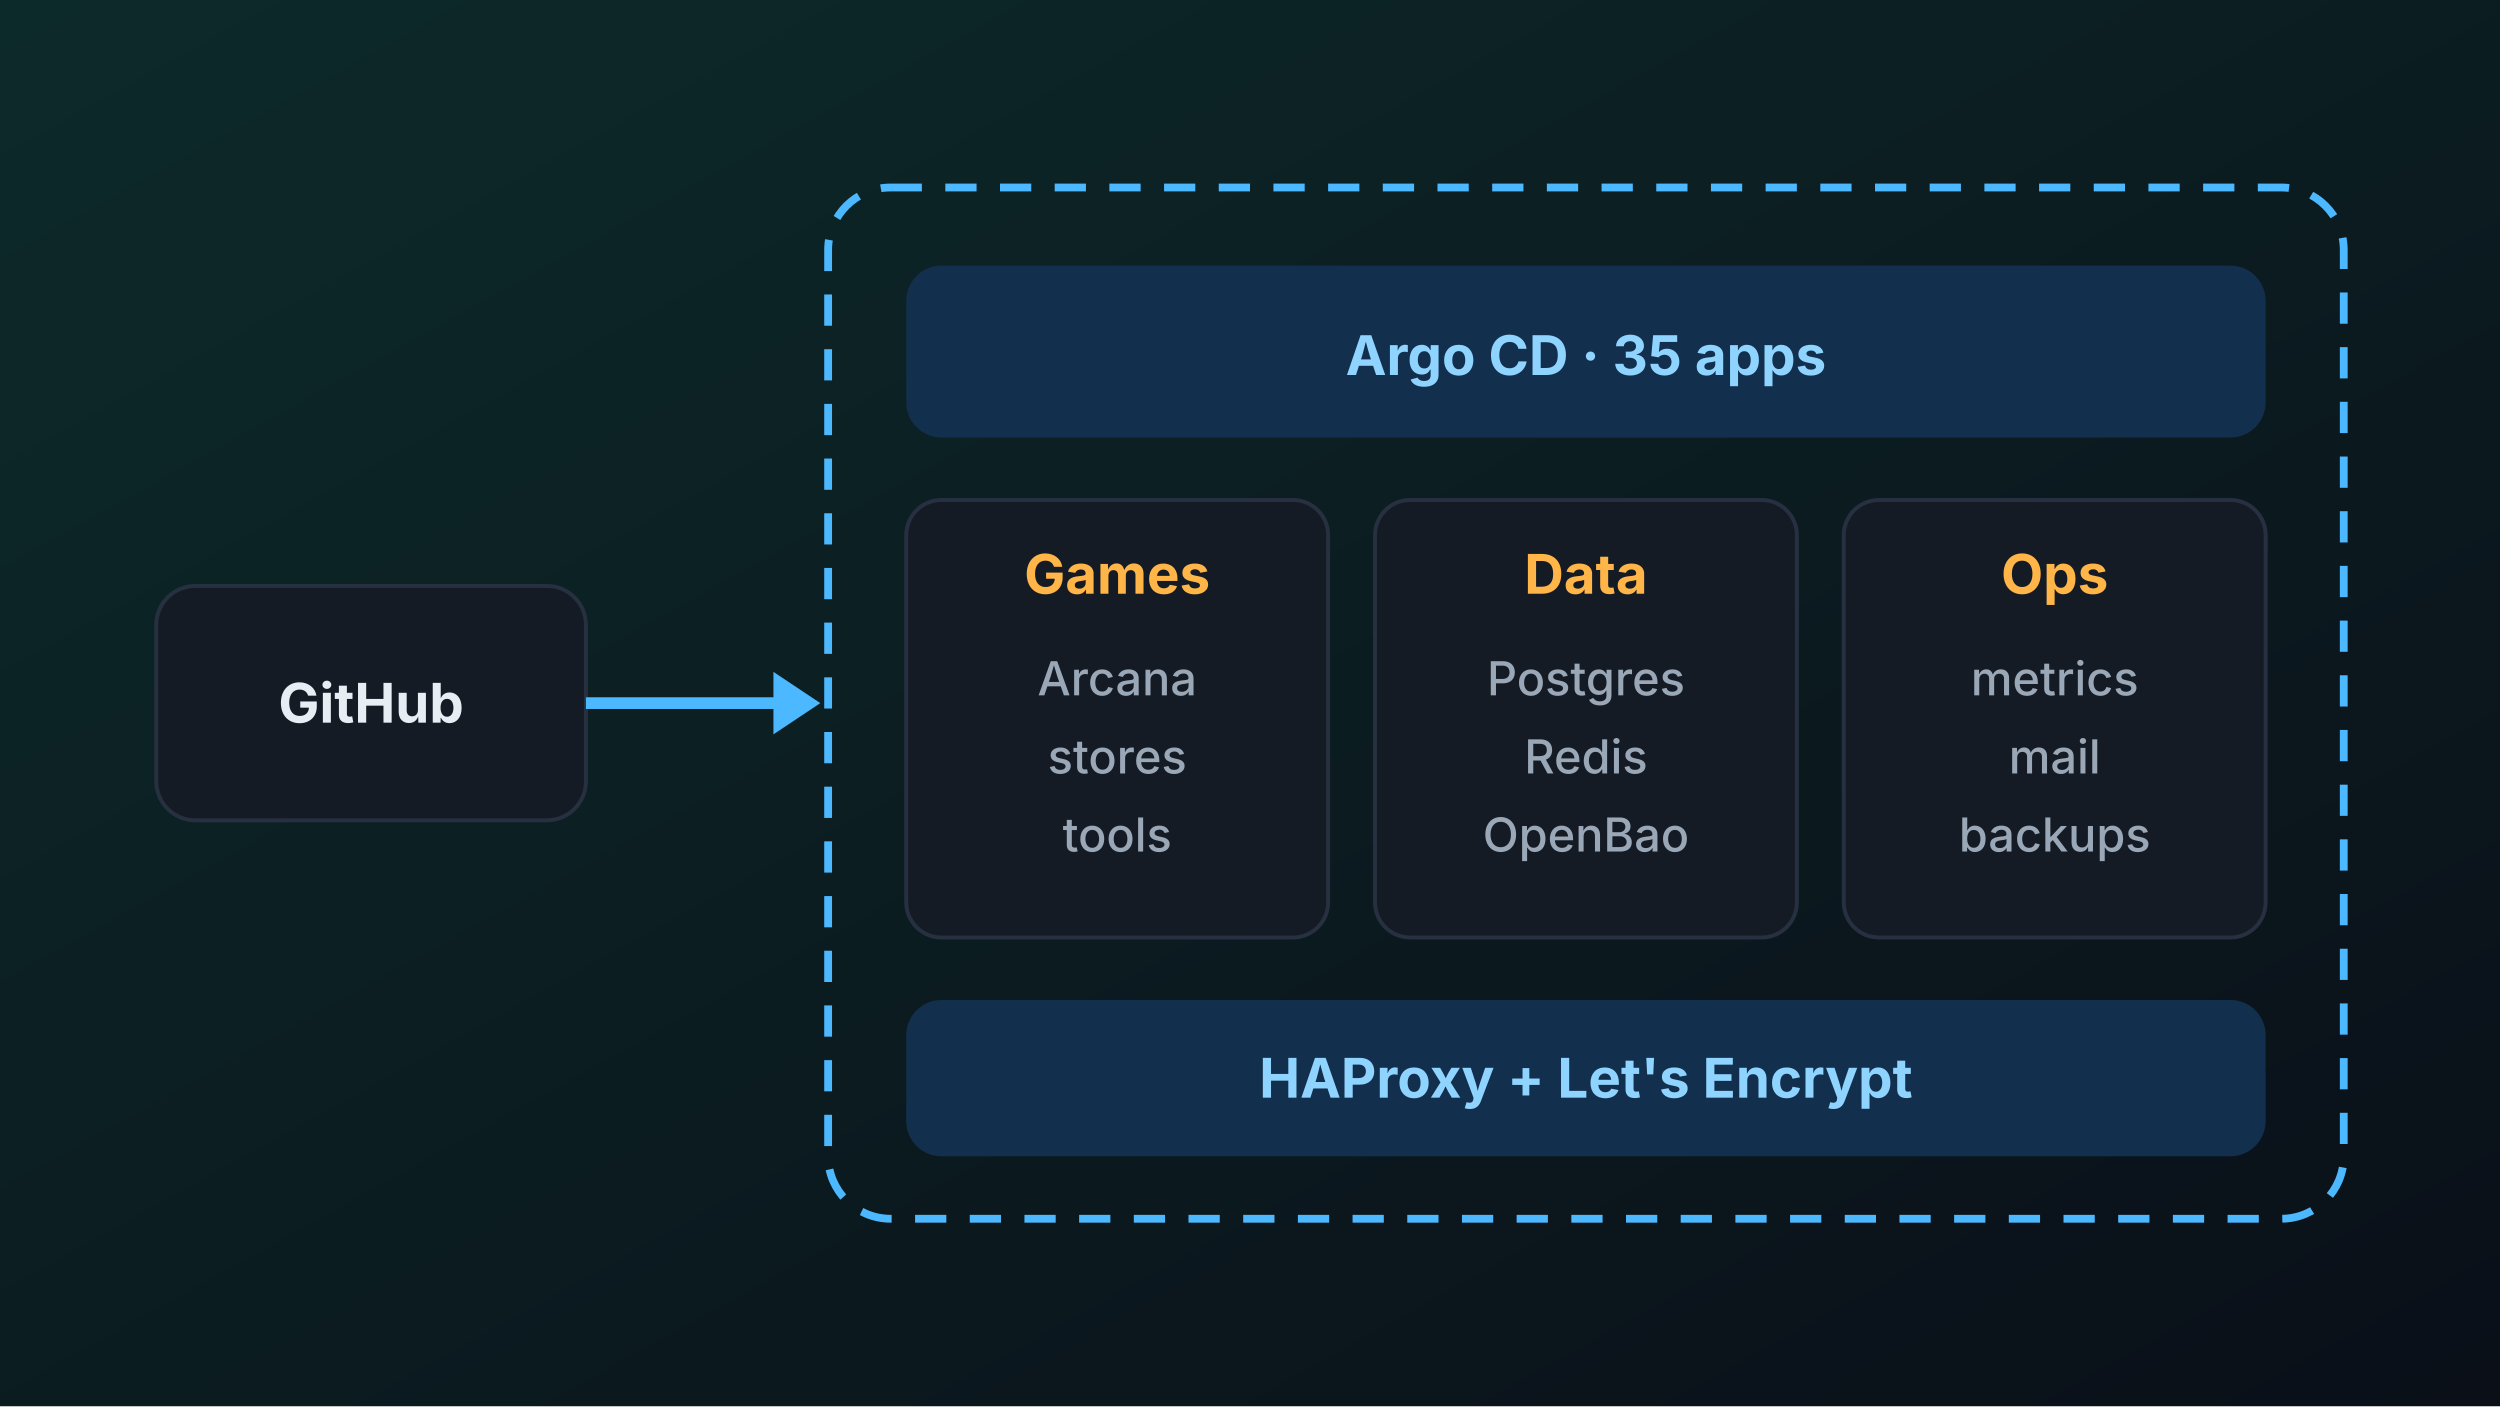
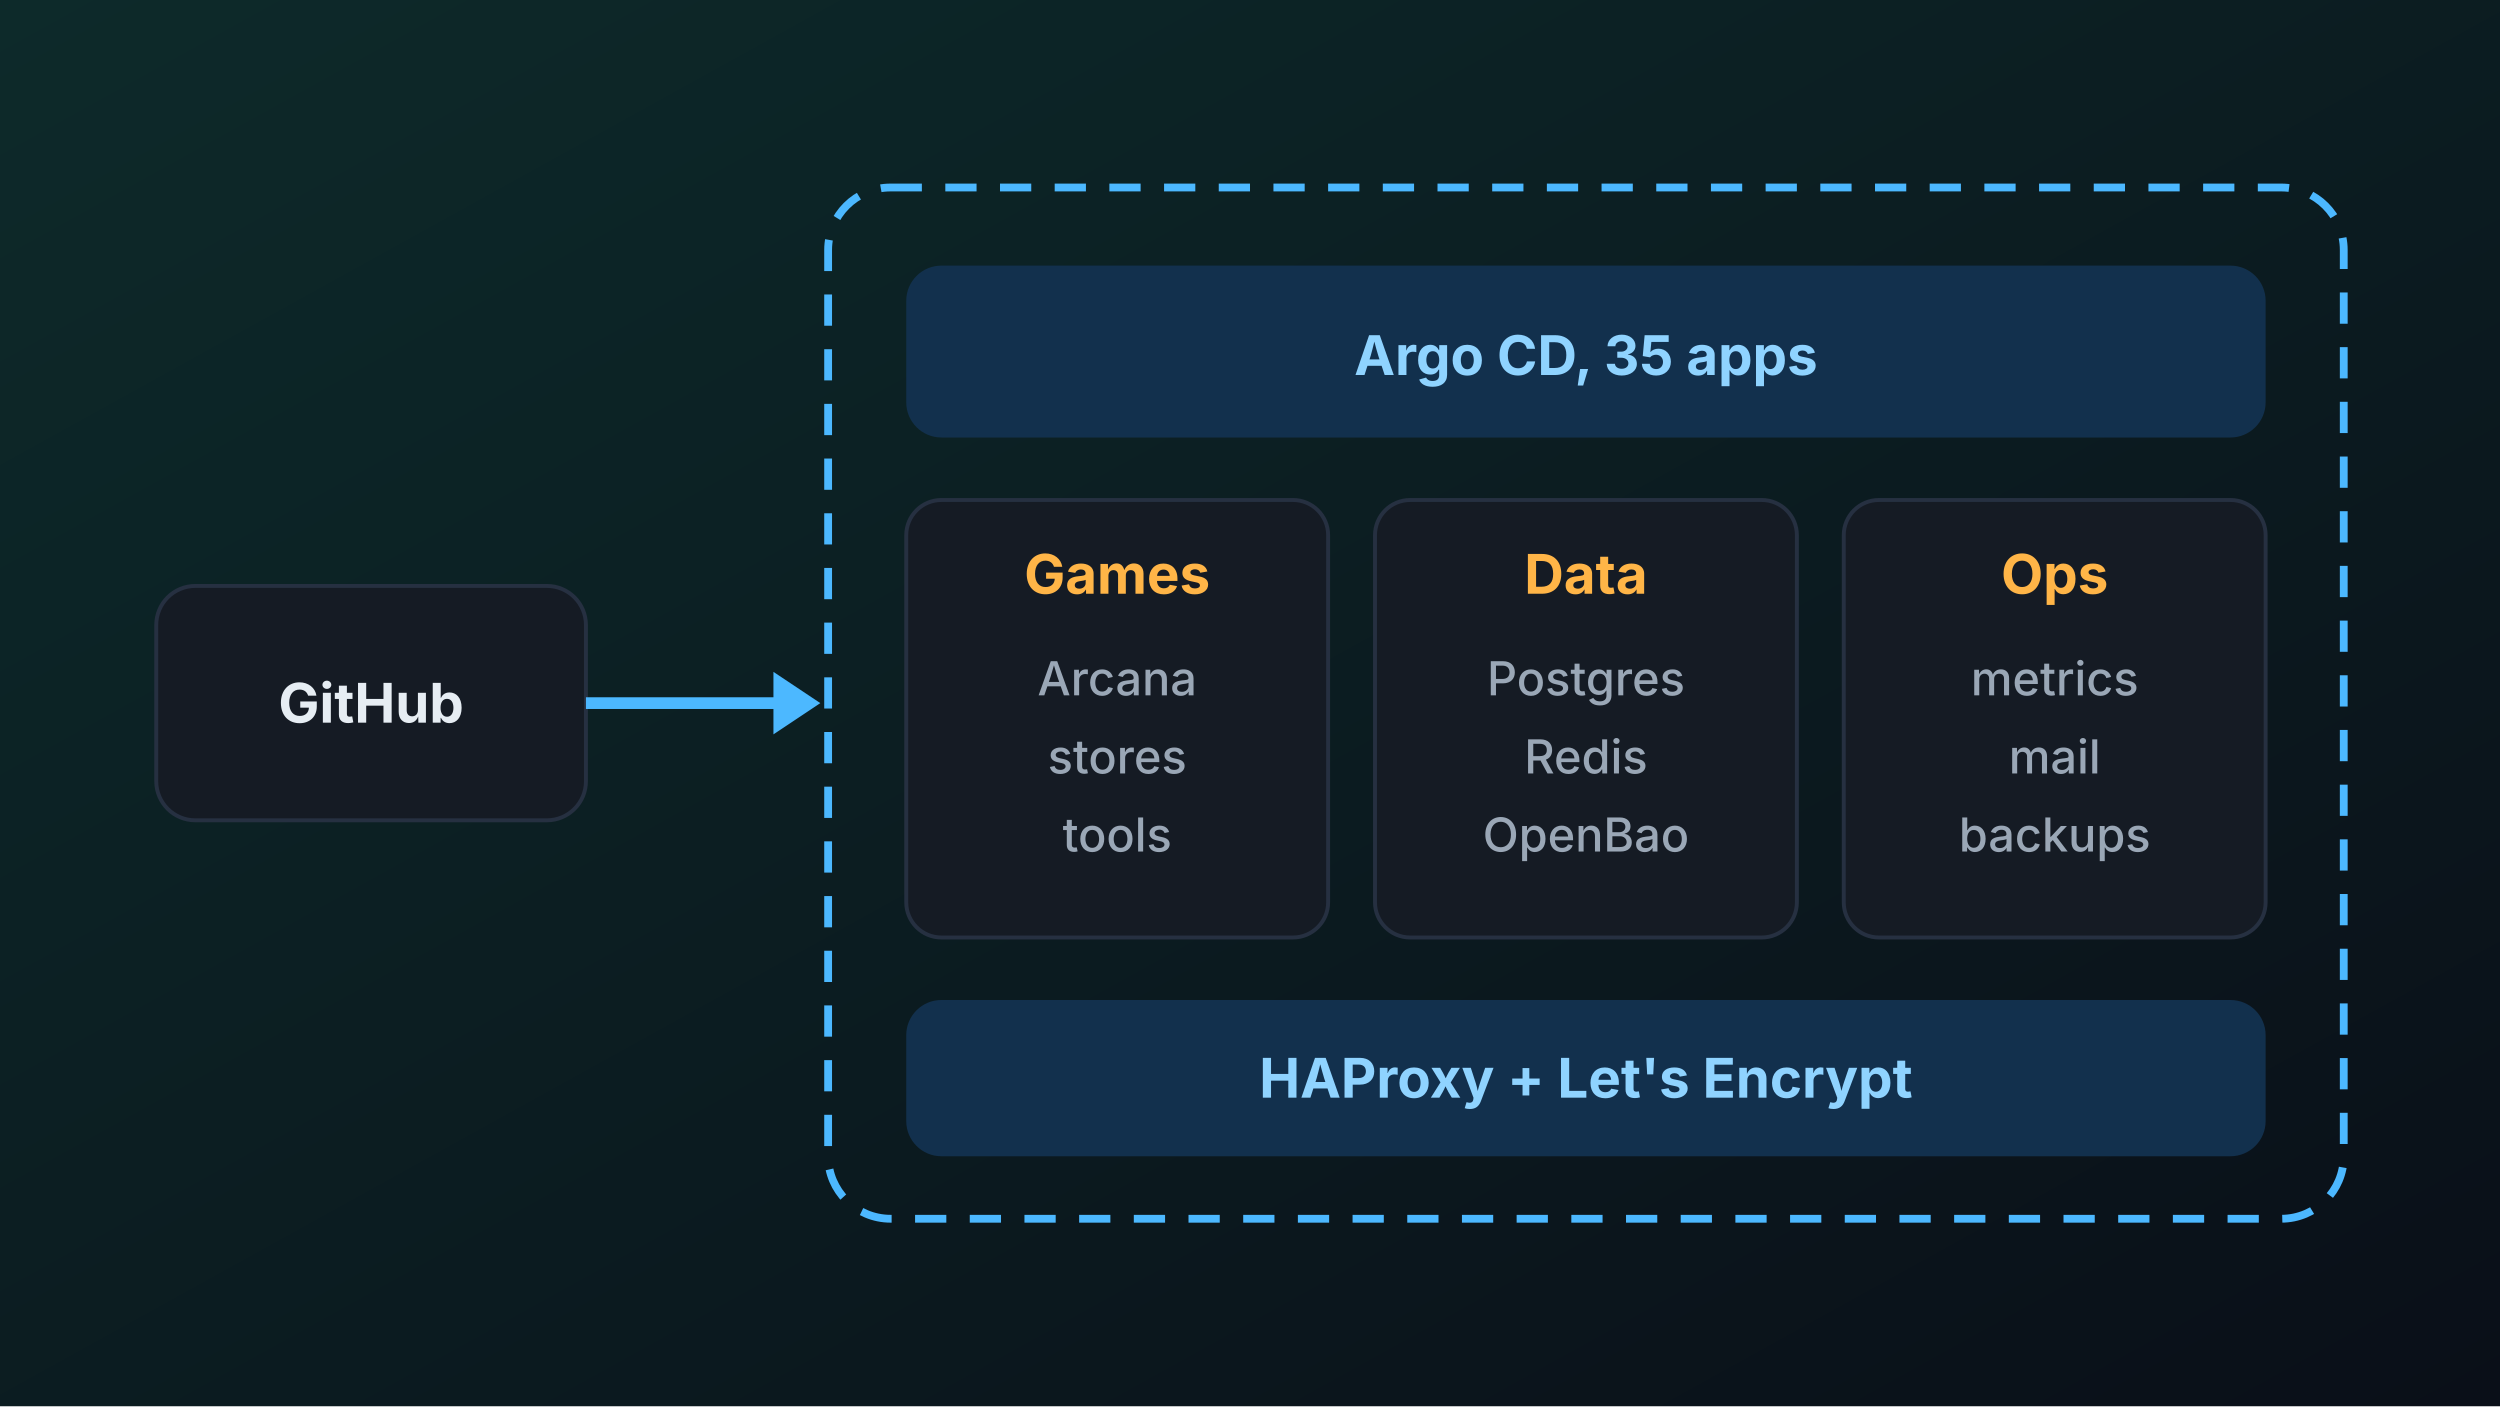
<svg xmlns="http://www.w3.org/2000/svg" viewBox="0 0 640 360">
  <defs>
    <linearGradient id="g" x1="0" y1="0" x2="1" y2="1">
      <stop offset="0" stop-color="#0d2a2a" />
      <stop offset="1" stop-color="#0a0f18" />
    </linearGradient>
  </defs>
  <rect width="640" height="360" fill="url(#g)" />
  <g font-family="Inter,Segoe UI,sans-serif" font-weight="700" font-size="14">
    <rect x="40" y="150" width="110" height="60" rx="10" fill="#151b24" stroke="#263041" />
    <text x="95" y="185" text-anchor="middle" fill="#e6edf3">GitHub</text>
    <path d="M150 180 H200" stroke="#4cb8ff" stroke-width="3" />
    <path d="M198 172 l12 8 -12 8z" fill="#4cb8ff" />
    <rect x="212" y="48" width="388" height="264" rx="16" fill="none" stroke="#4cb8ff" stroke-width="2" stroke-dasharray="8 6" />
    <rect x="232" y="68" width="348" height="44" rx="9" fill="#12304d" />
-     <text x="406" y="96" text-anchor="middle" fill="#8fd3ff">Argo CD · 35 apps</text>
+     <text x="406" y="96" text-anchor="middle" fill="#8fd3ff">Argo CD, 35 apps</text>
    <g fill="#151b24" stroke="#263041">
      <rect x="232" y="128" width="108" height="112" rx="9" />
      <rect x="352" y="128" width="108" height="112" rx="9" />
      <rect x="472" y="128" width="108" height="112" rx="9" />
    </g>
    <text x="286" y="152" text-anchor="middle" fill="#ffb547">Games</text>
    <text x="406" y="152" text-anchor="middle" fill="#ffb547">Data</text>
    <text x="526" y="152" text-anchor="middle" fill="#ffb547">Ops</text>
    <g font-weight="500" font-size="12" fill="#9aa7b6">
      <text x="286" y="178" text-anchor="middle">Arcana</text>
      <text x="286" y="198" text-anchor="middle">stores</text>
      <text x="286" y="218" text-anchor="middle">tools</text>
      <text x="406" y="178" text-anchor="middle">Postgres</text>
      <text x="406" y="198" text-anchor="middle">Redis</text>
      <text x="406" y="218" text-anchor="middle">OpenBao</text>
      <text x="526" y="178" text-anchor="middle">metrics</text>
      <text x="526" y="198" text-anchor="middle">mail</text>
      <text x="526" y="218" text-anchor="middle">backups</text>
    </g>
    <rect x="232" y="256" width="348" height="40" rx="9" fill="#12304d" />
    <text x="406" y="281" text-anchor="middle" fill="#8fd3ff">HAProxy + Let's Encrypt</text>
  </g>
</svg>
